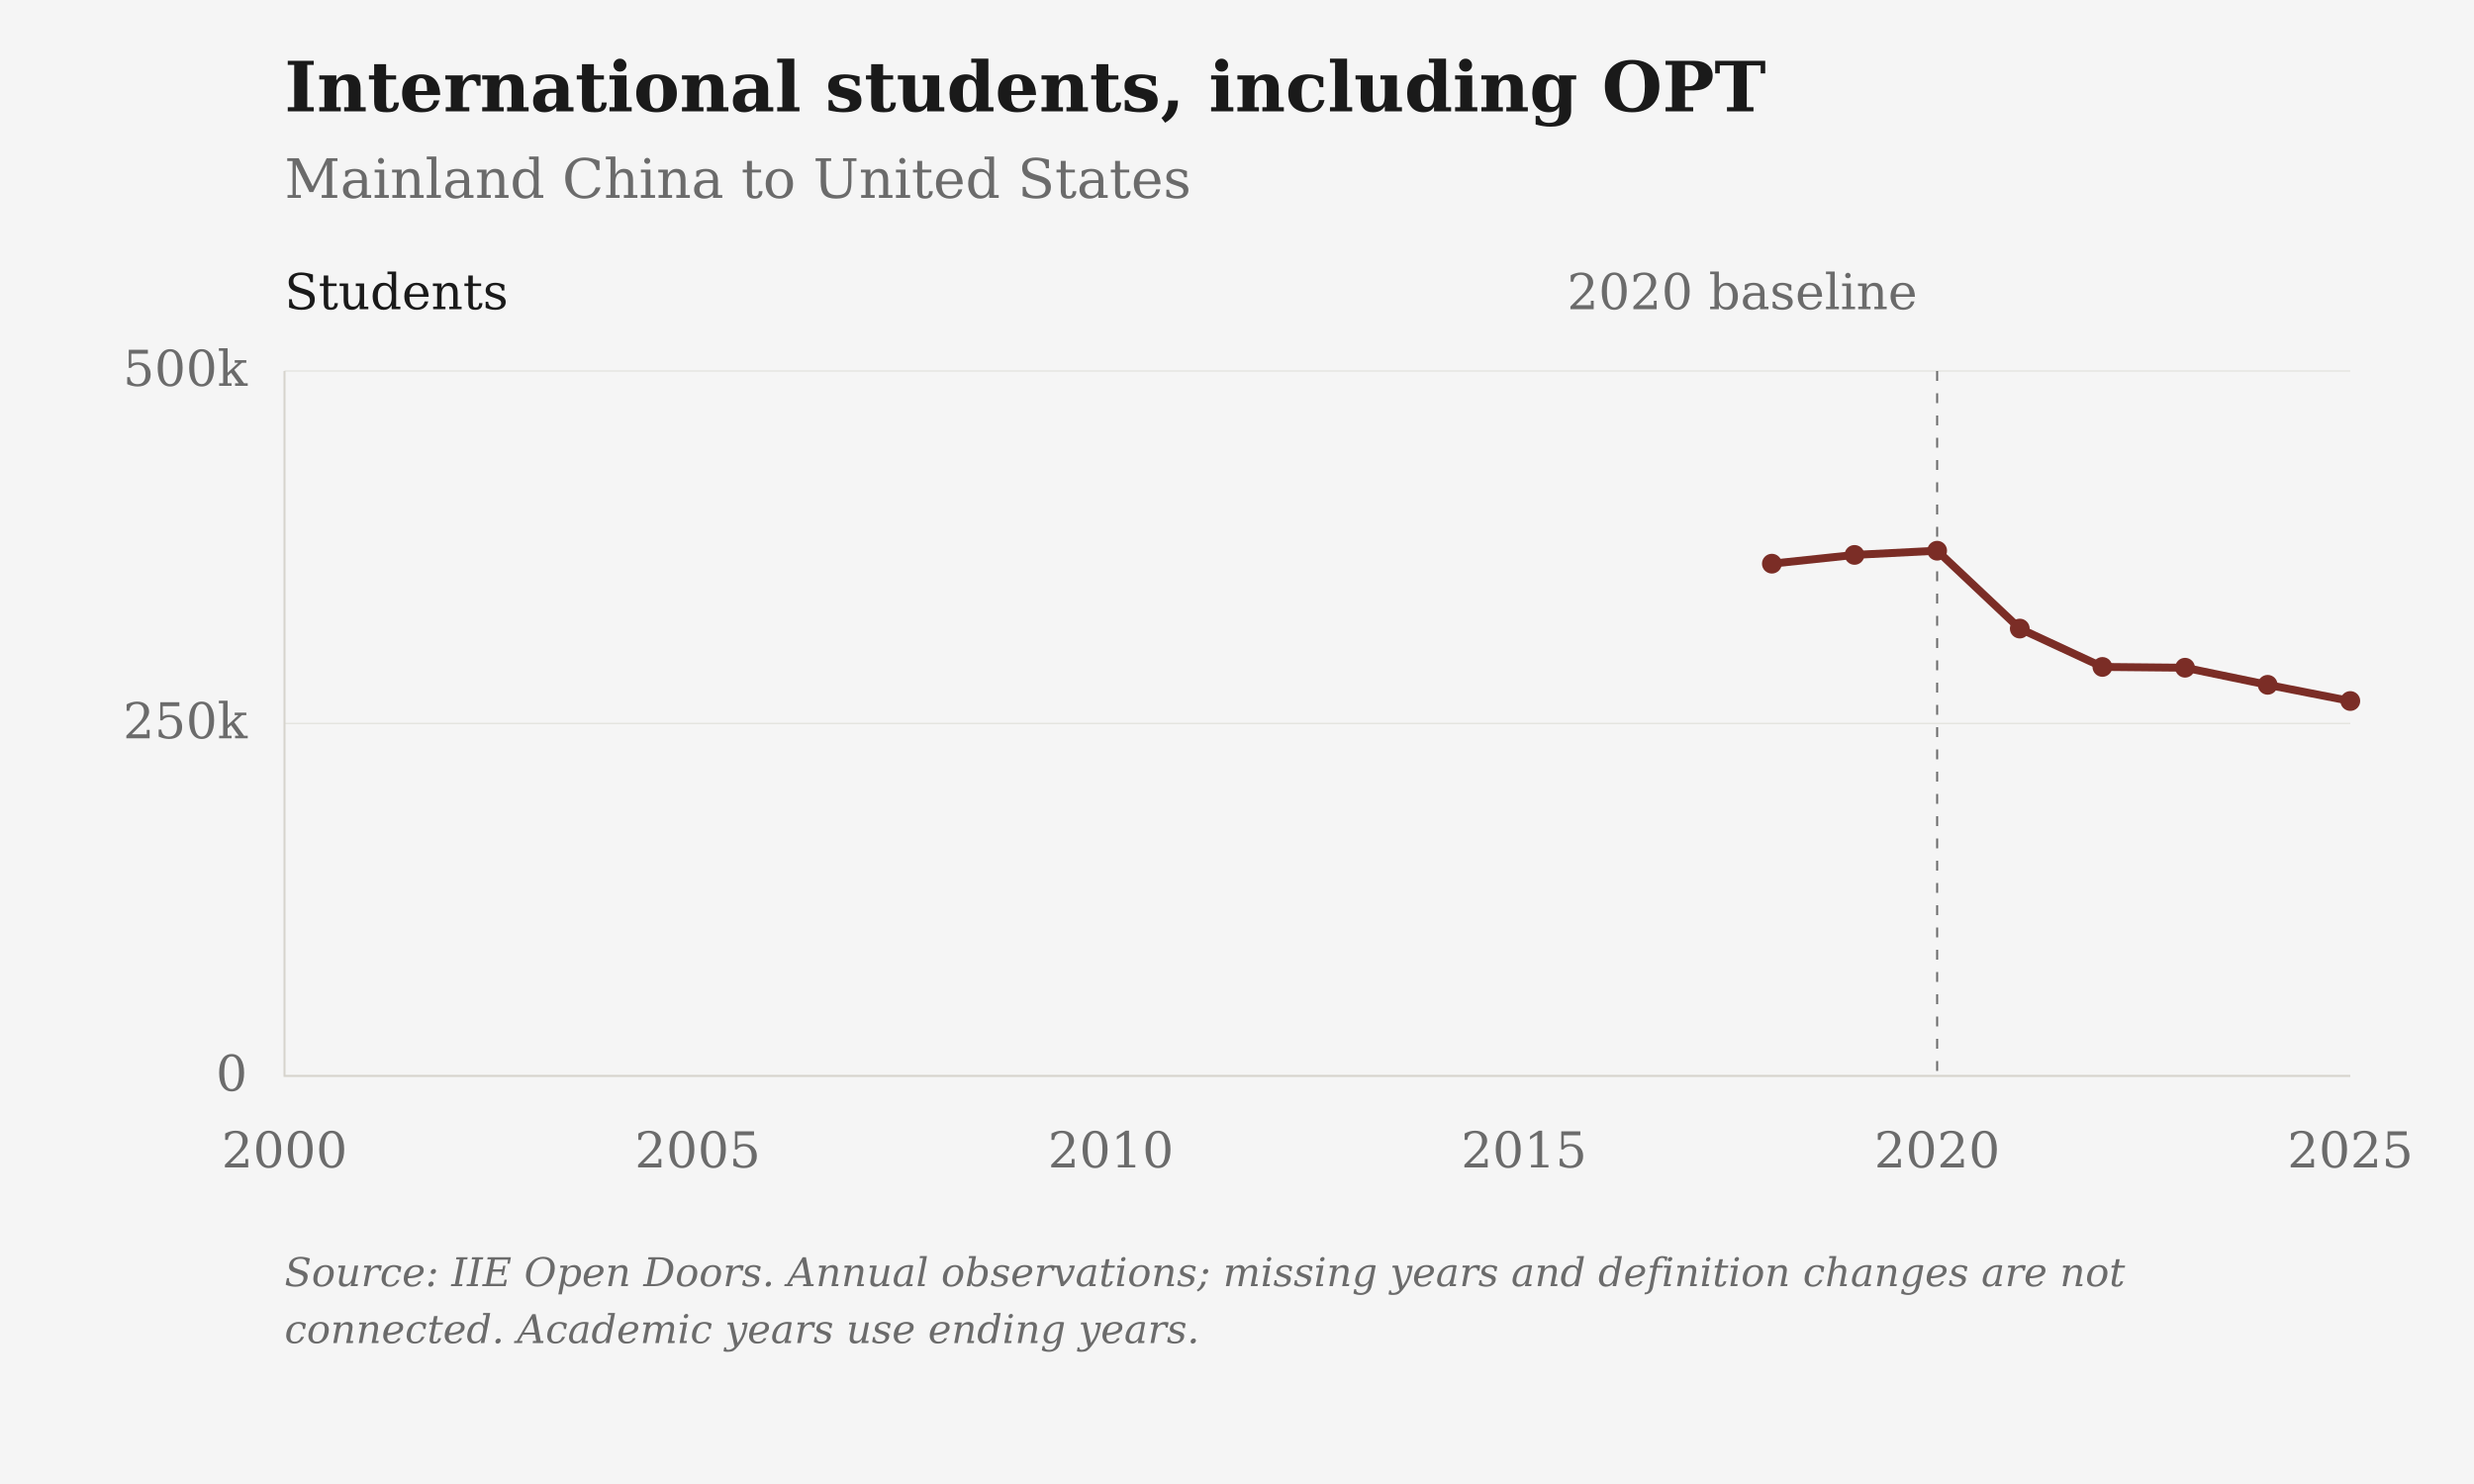
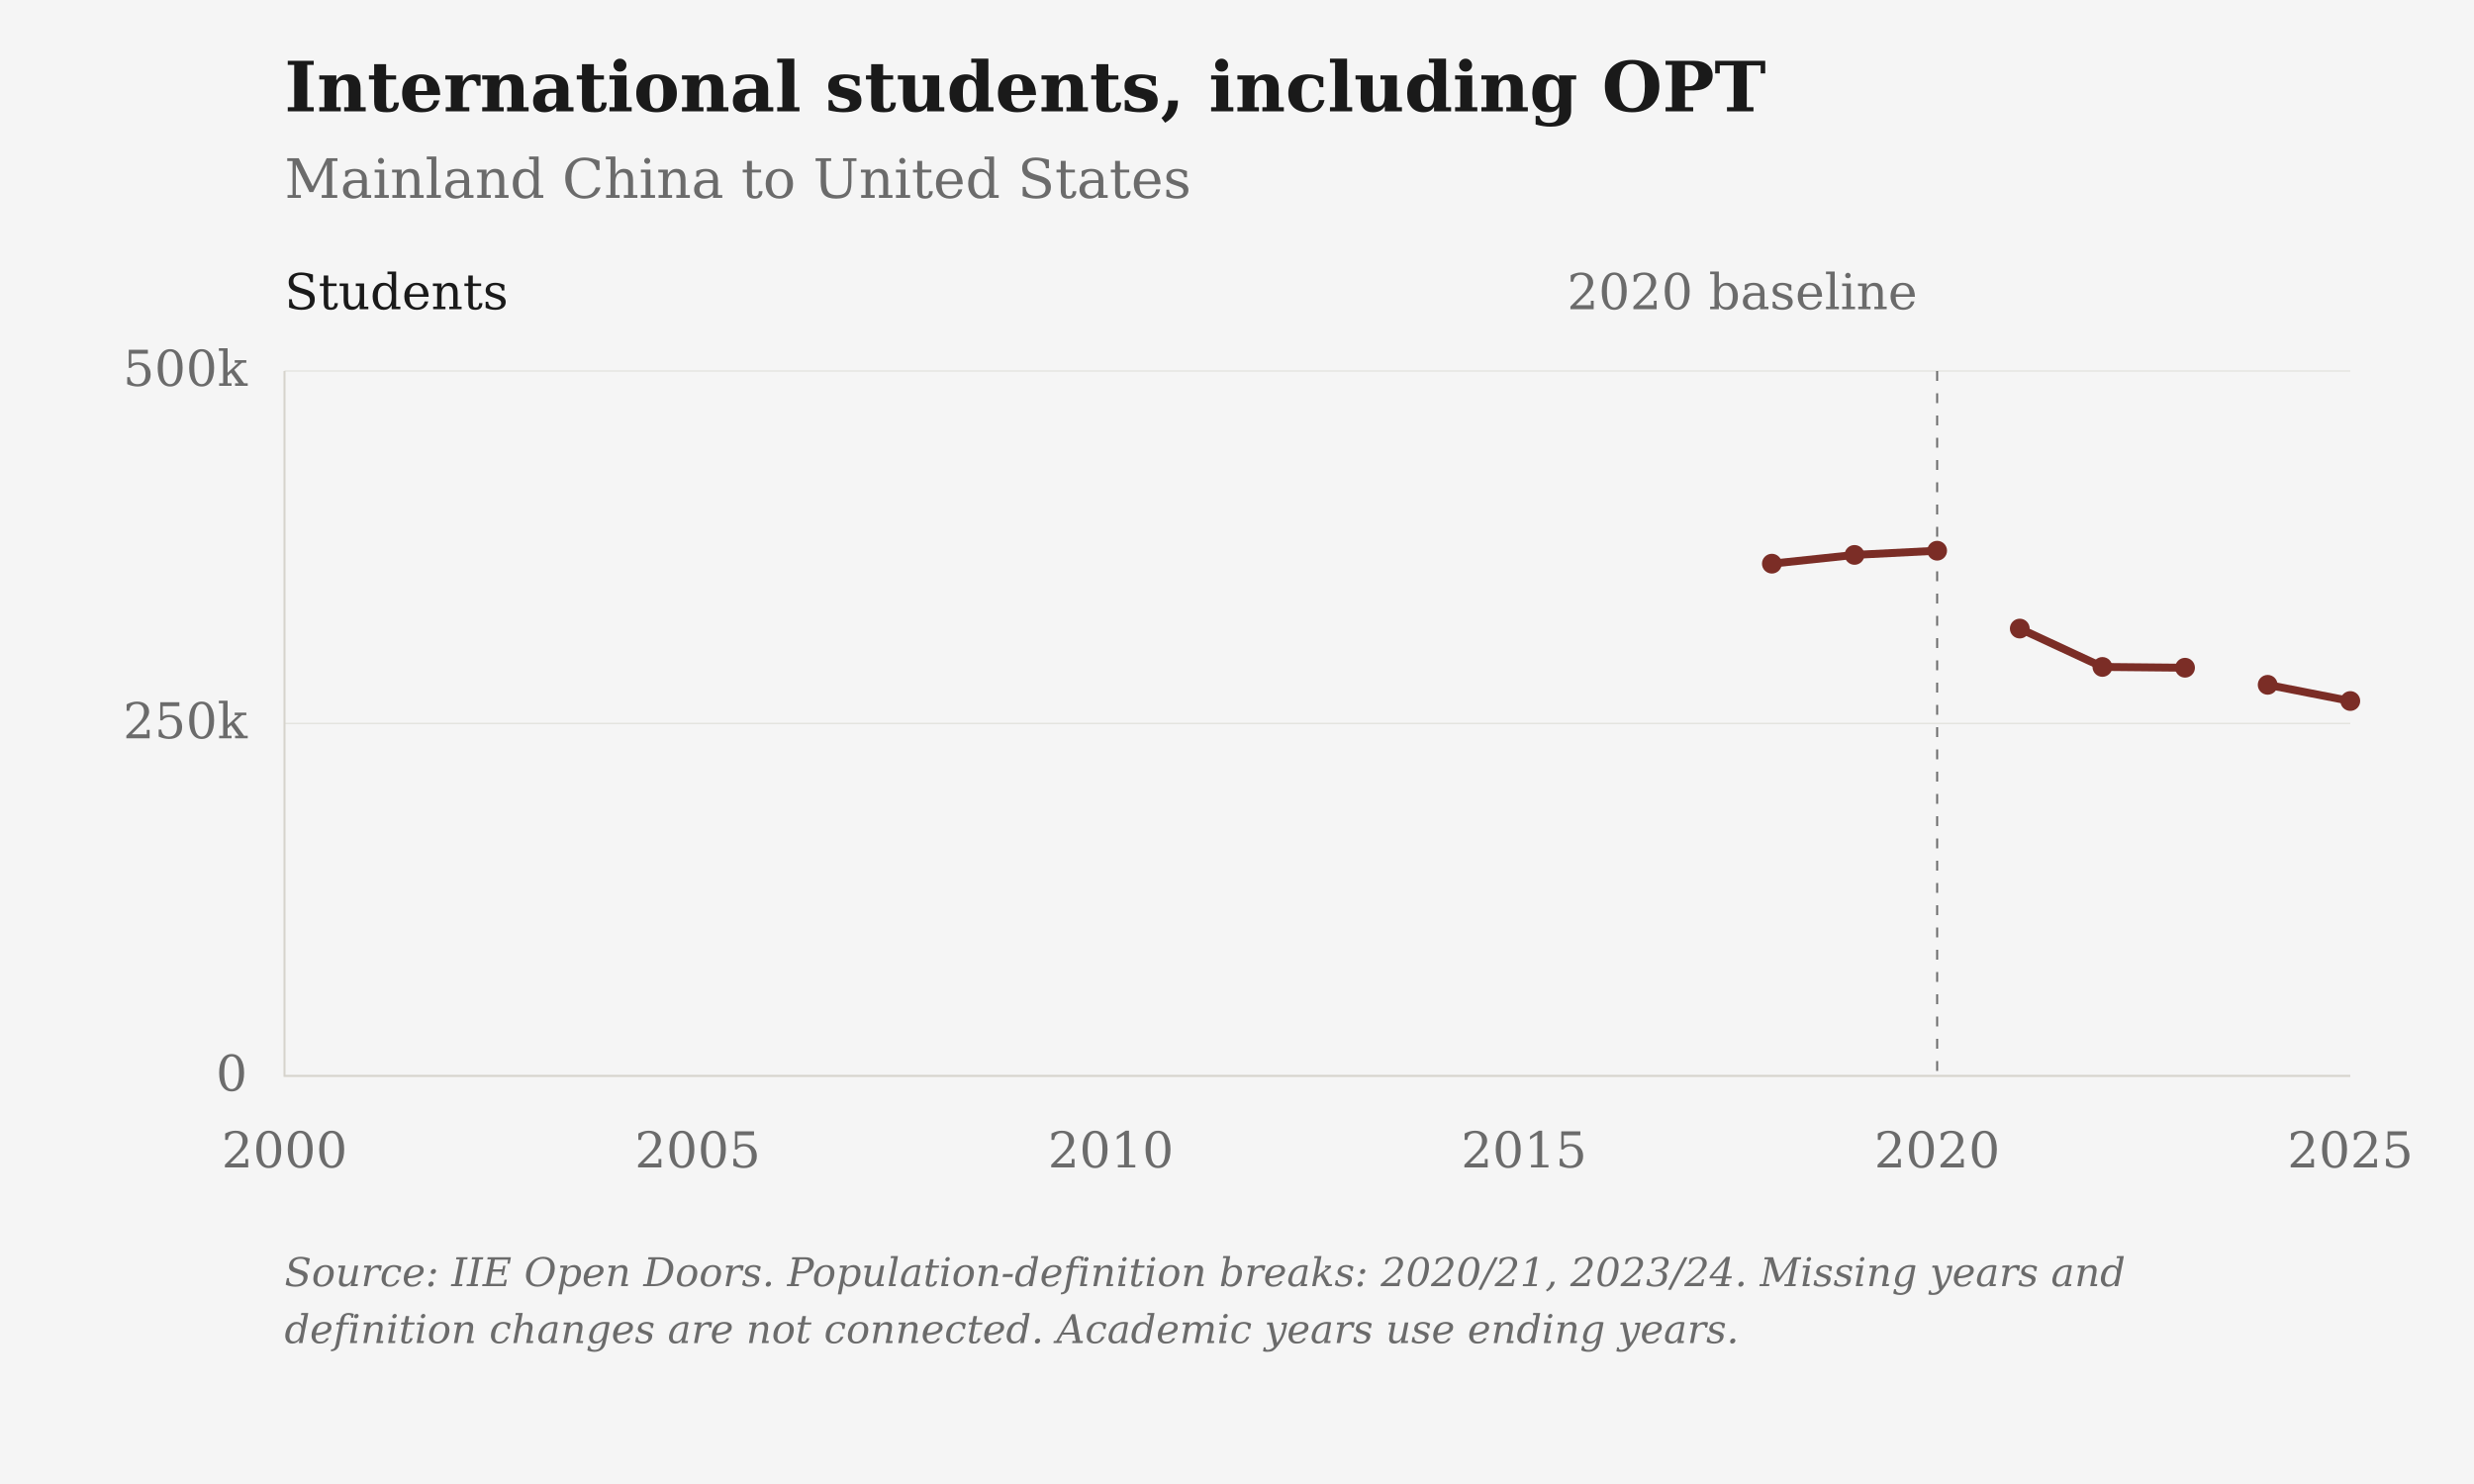
<svg xmlns="http://www.w3.org/2000/svg" viewBox="0 0 1000 600" role="img" aria-label="International students, including OPT: Mainland China to United States">
  <rect class="chart-background" width="1000" height="600" fill="#F5F5F5" />
  <g font-family="DejaVu Serif, Georgia, 'Times New Roman', serif" font-size="20" fill="#6B6B6B">
    <text x="115" y="45" font-size="28" font-weight="bold" fill="#1A1A1A">International students, including OPT</text>
    <text x="115" y="80" font-size="22">Mainland China to United States</text>
    <path d="M115 435.00H950" stroke="#D6D3CC" stroke-opacity="0.6" stroke-width="0.5" />
    <text x="100" y="441.00" text-anchor="end">0</text>
    <path d="M115 292.50H950" stroke="#D6D3CC" stroke-opacity="0.6" stroke-width="0.5" />
    <text x="100" y="298.50" text-anchor="end">250k</text>
    <path d="M115 150.00H950" stroke="#D6D3CC" stroke-opacity="0.6" stroke-width="0.5" />
    <text x="100" y="156.00" text-anchor="end">500k</text>
    <text x="115.00" y="472" text-anchor="middle">2000</text>
    <text x="282.00" y="472" text-anchor="middle">2005</text>
    <text x="449.00" y="472" text-anchor="middle">2010</text>
    <text x="616.00" y="472" text-anchor="middle">2015</text>
    <text x="783.00" y="472" text-anchor="middle">2020</text>
    <text x="950.00" y="472" text-anchor="middle">2025</text>
    <path d="M115 150V435H950" stroke="#D6D3CC" stroke-width="0.8" fill="none" />
    <path d="M783.00 150V435" stroke="#6B6B6B" stroke-width="0.8" stroke-dasharray="4 5" />
    <text x="775.00" y="125" text-anchor="end">2020 baseline</text>
    <text x="115" y="125" fill="#1A1A1A">Students</text>
-     <path class="data-line" d="M716.20,227.90 L749.60,224.36 L783.00,222.66 L816.40,254.14 L849.80,269.65 L883.20,269.97 L916.60,276.88 L950.00,283.43" fill="none" stroke="#7B2D26" stroke-width="3.2" stroke-linejoin="round" />
+     <path class="data-line" d="M716.20,227.90 L749.60,224.36 L783.00,222.66 M816.40,254.14 L849.80,269.65 L883.20,269.97 M916.60,276.88 L950.00,283.43" fill="none" stroke="#7B2D26" stroke-width="3.2" stroke-linejoin="round" />
    <circle cx="716.20" cy="227.90" r="4" fill="#7B2D26" />
    <circle cx="749.60" cy="224.36" r="4" fill="#7B2D26" />
    <circle cx="783.00" cy="222.66" r="4" fill="#7B2D26" />
    <circle cx="816.40" cy="254.14" r="4" fill="#7B2D26" />
    <circle cx="849.80" cy="269.65" r="4" fill="#7B2D26" />
    <circle cx="883.20" cy="269.97" r="4" fill="#7B2D26" />
    <circle cx="916.60" cy="276.88" r="4" fill="#7B2D26" />
    <circle cx="950.00" cy="283.43" r="4" fill="#7B2D26" />
-     <text class="figure-source" x="115" y="520" font-size="16" font-style="italic">Source: IIE Open Doors. Annual observations; missing years and definition changes are not</text>
-     <text class="figure-source" x="115" y="543" font-size="16" font-style="italic">connected. Academic years use ending years.</text>
+     <text class="figure-source" x="115" y="520" font-size="16" font-style="italic">Source: IIE Open Doors. Population-definition breaks: 2020/21, 2023/24. Missing years and</text>
+     <text class="figure-source" x="115" y="543" font-size="16" font-style="italic">definition changes are not connected. Academic years use ending years.</text>
  </g>
</svg>
